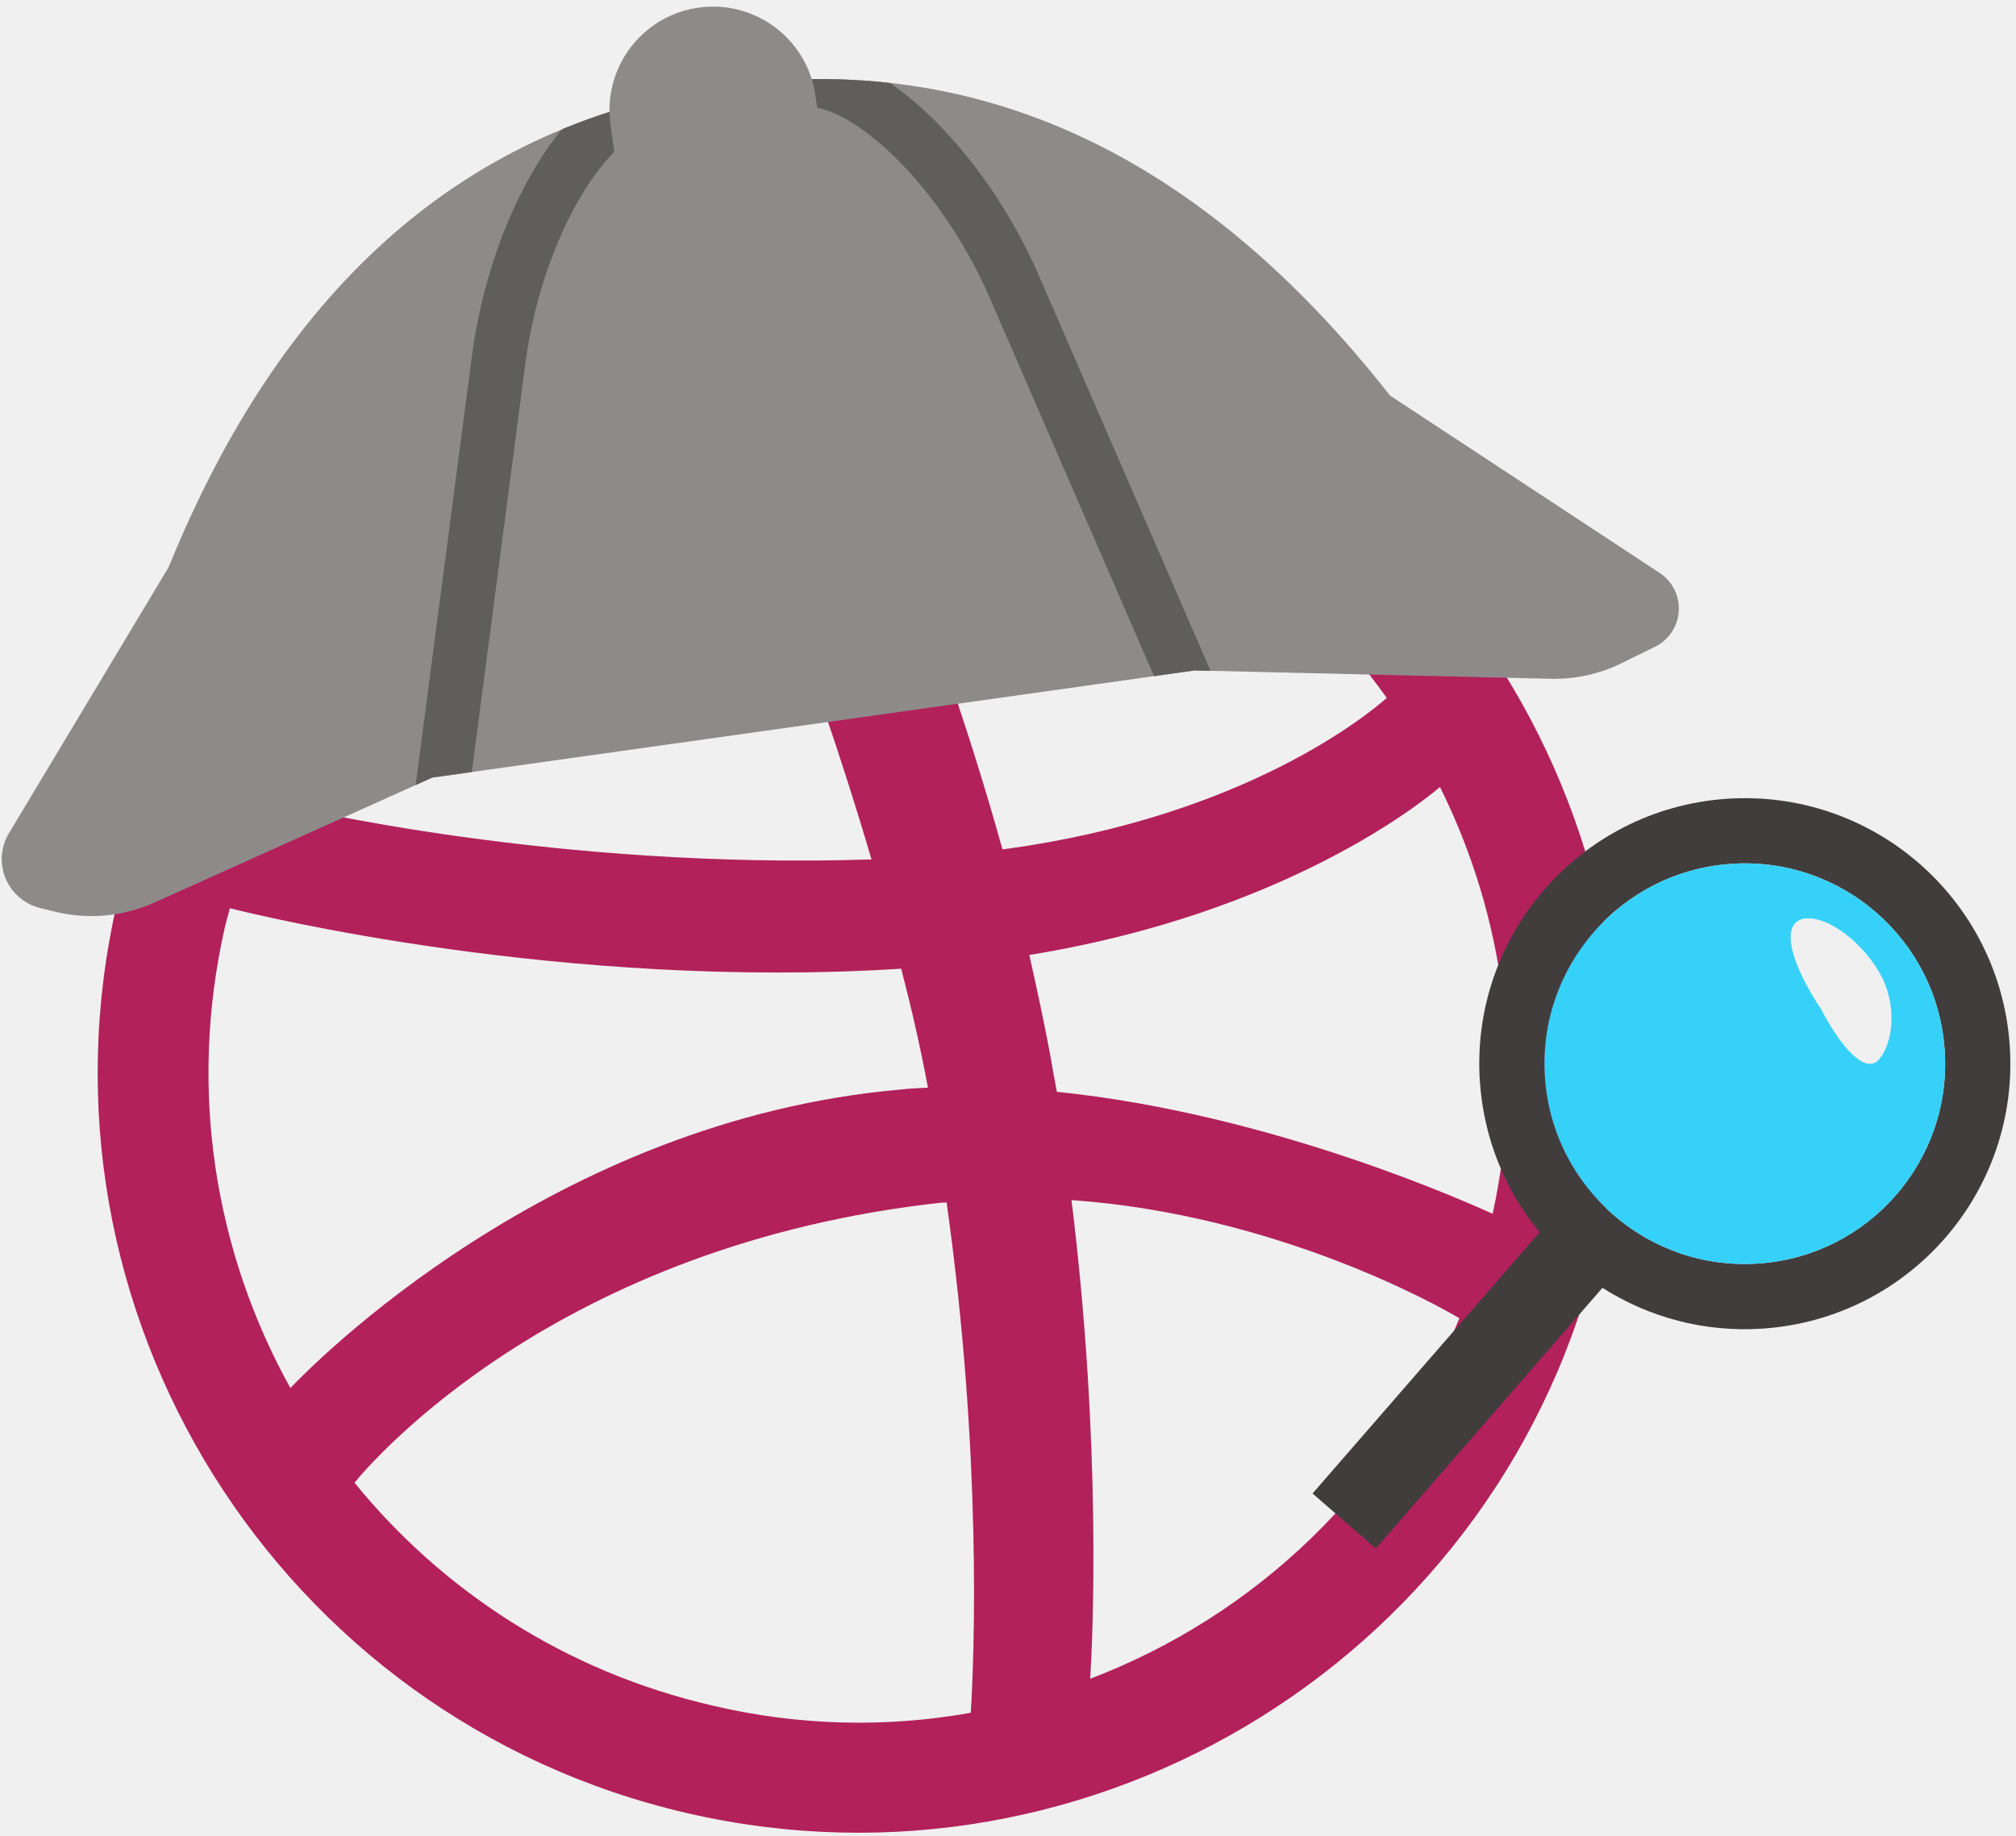
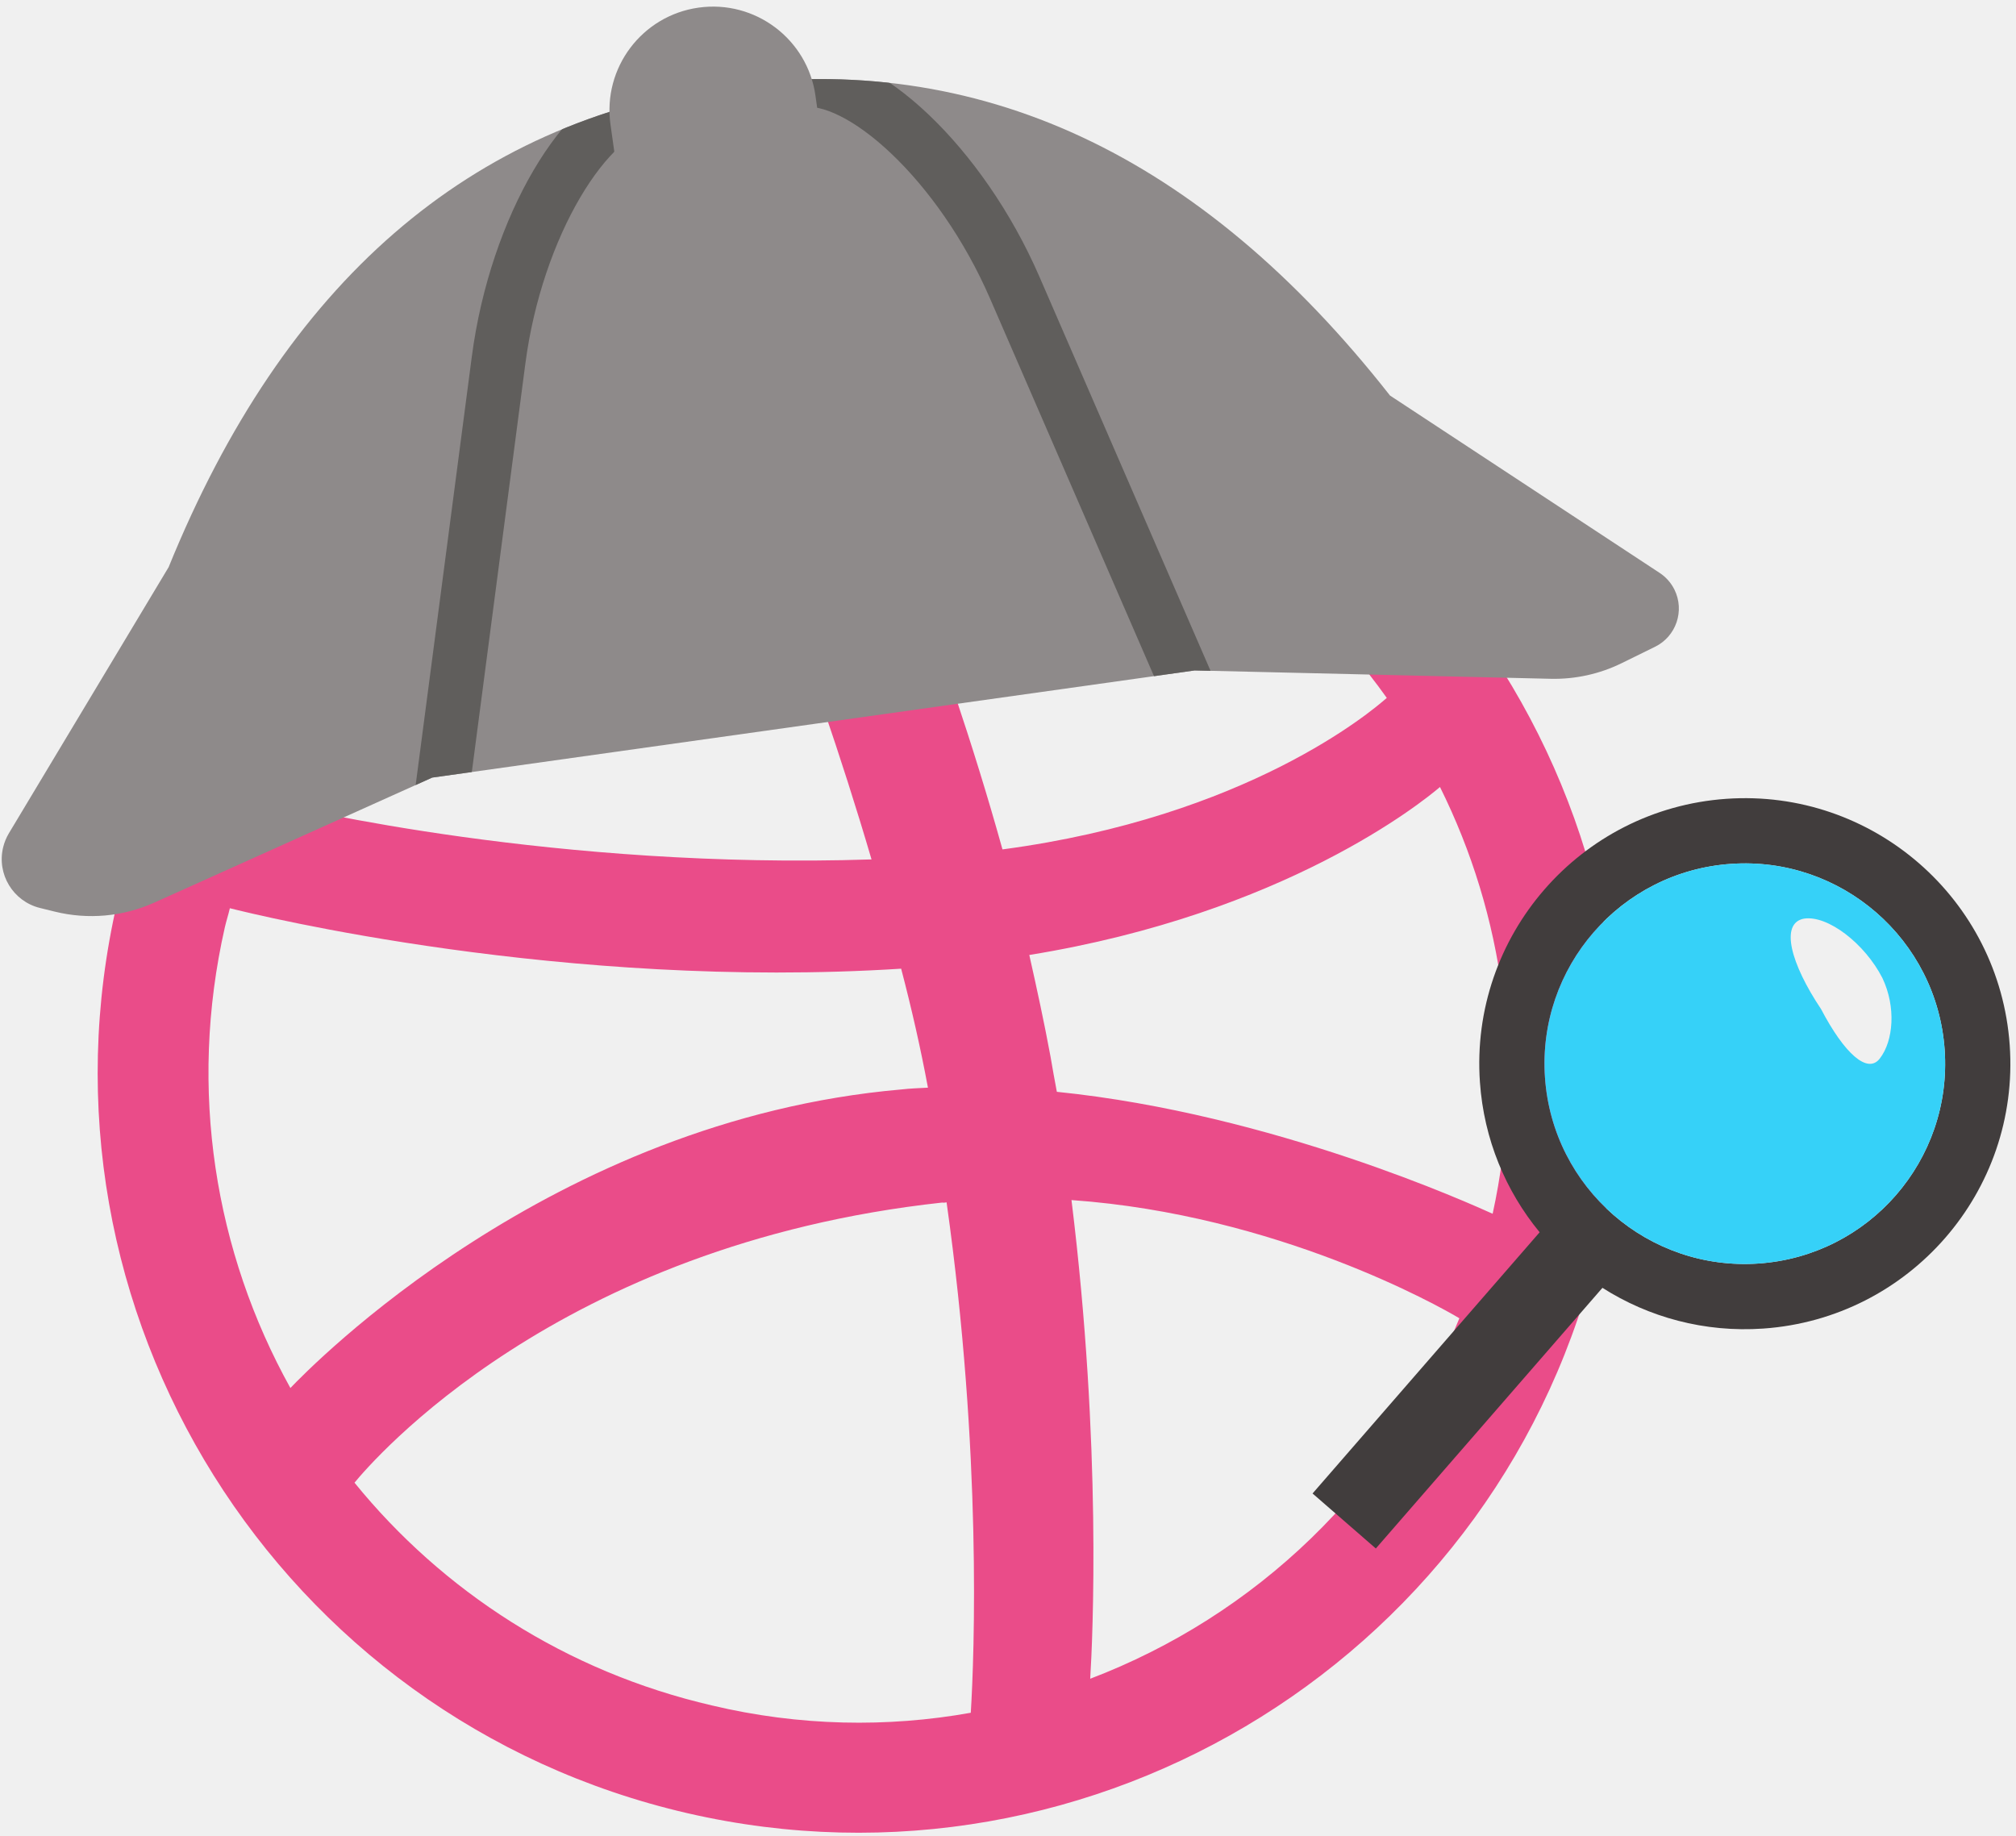
<svg xmlns="http://www.w3.org/2000/svg" xmlns:xlink="http://www.w3.org/1999/xlink" width="224" height="204" viewBox="0 0 224 204">
  <defs>
    <path id="sherlock_dribbble-a" d="M92.058,71.607 L134.83,71.607 L173.871,78.031 C176.568,78.475 179.332,78.262 181.93,77.41 L185.853,76.123 C188.339,75.308 189.693,72.631 188.878,70.145 C188.614,69.342 188.14,68.623 187.505,68.065 L160.577,44.375 C143.435,14.831 120.615,0.04 92.115,8.0057647e-05 C92.096,0 92.077,6.66966867e-06 92.058,2.0009006e-05 C92.038,6.66923153e-06 92.019,0 92,0 C63.5,0.04 40.68,14.831 23.538,44.375 L1.847,71.187 C1.497,71.621 1.213,72.105 1.005,72.623 C-0.144,75.487 1.248,78.741 4.112,79.89 L5.694,80.524 C9.222,81.938 13.121,82.13 16.77,81.068 L16.77,81.068 L49.285,71.607 L92.058,71.607 Z" />
  </defs>
  <g fill="none" fill-rule="evenodd" transform="translate(-12 -13)">
-     <g fill-rule="nonzero" transform="rotate(13 -114.033 208.665)">
+     <g transform="rotate(13 -114.033 208.665)">
      <path d="M84.485,5.611 C128.048,5.611 163.294,40.864 163.294,84.368 C163.294,127.872 128.048,163.191 84.485,163.191 C40.923,163.191 5.676,127.938 5.676,84.434 C5.676,40.93 40.923,5.611 84.485,5.611 Z" />
-       <path fill="#B2215A" d="M84.485,168.802 C37.886,168.802 0,130.975 0,84.434 C0,37.827 37.886,0 84.485,0 C131.084,0 168.971,37.827 168.971,84.368 C168.971,130.909 131.084,168.802 84.485,168.802 Z M155.704,95.921 C153.262,95.129 133.394,89.253 110.755,92.818 C120.193,118.696 124.022,139.821 124.748,144.178 C140.985,133.286 152.536,115.989 155.704,95.921 Z M112.669,150.846 C111.613,144.508 107.389,122.459 97.29,96.185 C97.158,96.251 96.96,96.317 96.828,96.317 C56.103,110.51 41.517,138.699 40.197,141.339 C52.407,150.846 67.786,156.523 84.485,156.523 C94.452,156.589 104.022,154.543 112.669,150.846 L112.669,150.846 Z M30.89,132.691 C32.54,129.919 52.341,97.175 89.568,85.094 C90.492,84.764 91.482,84.5 92.406,84.236 C90.624,80.143 88.644,76.05 86.531,72.023 C50.493,82.784 15.511,82.321 12.343,82.255 C12.343,82.982 12.277,83.708 12.277,84.434 C12.343,102.984 19.339,119.884 30.89,132.691 Z M13.861,69.713 C17.095,69.779 46.797,69.911 80.591,60.932 C68.644,39.675 55.707,21.851 53.859,19.277 C33.596,28.783 18.547,47.399 13.861,69.713 Z M67.588,14.391 C69.568,17.032 82.703,34.856 94.518,56.575 C120.193,46.937 131.018,32.414 132.338,30.565 C119.599,19.277 102.834,12.411 84.485,12.411 C78.677,12.411 73.001,13.137 67.588,14.391 Z M140.325,38.883 C138.807,40.93 126.728,56.443 100.062,67.336 C101.712,70.769 103.362,74.268 104.881,77.766 C105.409,79.021 105.937,80.275 106.465,81.463 C130.49,78.427 154.318,83.312 156.694,83.774 C156.496,66.808 150.423,51.162 140.325,38.883 Z" />
+       <path fill="#EA4C89" fill-rule="nonzero" d="M84.485,168.802 C37.886,168.802 0,130.975 0,84.434 C0,37.827 37.886,0 84.485,0 C131.084,0 168.971,37.827 168.971,84.368 C168.971,130.909 131.084,168.802 84.485,168.802 Z M155.704,95.921 C153.262,95.129 133.394,89.253 110.755,92.818 C120.193,118.696 124.022,139.821 124.748,144.178 C140.985,133.286 152.536,115.989 155.704,95.921 Z M112.669,150.846 C111.613,144.508 107.389,122.459 97.29,96.185 C97.158,96.251 96.96,96.317 96.828,96.317 C56.103,110.51 41.517,138.699 40.197,141.339 C52.407,150.846 67.786,156.523 84.485,156.523 C94.452,156.589 104.022,154.543 112.669,150.846 L112.669,150.846 Z M30.89,132.691 C32.54,129.919 52.341,97.175 89.568,85.094 C90.492,84.764 91.482,84.5 92.406,84.236 C90.624,80.143 88.644,76.05 86.531,72.023 C50.493,82.784 15.511,82.321 12.343,82.255 C12.343,82.982 12.277,83.708 12.277,84.434 C12.343,102.984 19.339,119.884 30.89,132.691 Z M13.861,69.713 C17.095,69.779 46.797,69.911 80.591,60.932 C68.644,39.675 55.707,21.851 53.859,19.277 C33.596,28.783 18.547,47.399 13.861,69.713 Z M67.588,14.391 C69.568,17.032 82.703,34.856 94.518,56.575 C120.193,46.937 131.018,32.414 132.338,30.565 C119.599,19.277 102.834,12.411 84.485,12.411 C78.677,12.411 73.001,13.137 67.588,14.391 Z M140.325,38.883 C138.807,40.93 126.728,56.443 100.062,67.336 C101.712,70.769 103.362,74.268 104.881,77.766 C105.409,79.021 105.937,80.275 106.465,81.463 C130.49,78.427 154.318,83.312 156.694,83.774 C156.496,66.808 150.423,51.162 140.325,38.883 Z" />
    </g>
    <g transform="rotate(-8 189.075 13.221)">
      <g transform="translate(0 9)">
+         <path fill="#8E8A8A" fill-rule="nonzero" d="M92.058,71.607 L134.83,71.607 L173.871,78.031 C176.568,78.475 179.332,78.262 181.93,77.41 L185.853,76.123 C188.339,75.308 189.693,72.631 188.878,70.145 C188.614,69.342 188.14,68.623 187.505,68.065 L160.577,44.375 C143.435,14.831 120.615,0.04 92.115,8.0057647e-05 C92.096,0 92.077,6.66966867e-06 92.058,2.0009006e-05 C92.038,6.66923153e-06 92.019,0 92,0 C63.5,0.04 40.68,14.831 23.538,44.375 L1.847,71.187 C1.497,71.621 1.213,72.105 1.005,72.623 C-0.144,75.487 1.248,78.741 4.112,79.89 L5.694,80.524 C9.222,81.938 13.121,82.13 16.77,81.068 L16.77,81.068 L49.285,71.607 L92.058,71.607 Z" />
        <mask id="sherlock_dribbble-b" fill="#fff">
          <use xlink:href="#sherlock_dribbble-a" />
        </mask>
-         <use fill="#8E8A8A" xlink:href="#sherlock_dribbble-a" />
        <path stroke="#605E5C" stroke-width="6" d="M49.31,76.332 L134.69,76.332 L120.952,26.683 C116.946,12.204 107.393,0.587 100.576,0.587 L83.424,0.587 C76.607,0.587 67.054,12.204 63.048,26.683 L49.31,76.332 Z" mask="url(#sherlock_dribbble-b)" />
      </g>
-       <path fill="#8E8A8A" d="M90.5,0 L90.5,0 L90.5,0 C96.851,-1.16671022e-15 102,5.149 102,11.5 L102,15 L79,15 L79,11.5 L79,11.5 C79,5.149 84.149,1.16671022e-15 90.5,0 Z" />
+       <path fill="#8E8A8A" fill-rule="nonzero" d="M90.5,0 L90.5,0 L90.5,0 C96.851,-1.16671022e-15 102,5.149 102,11.5 L102,15 L79,15 L79,11.5 L79,11.5 C79,5.149 84.149,1.16671022e-15 90.5,0 Z" />
    </g>
-     <g transform="rotate(-4 1584.635 -2133.578)">
+     <g fill-rule="nonzero" transform="rotate(-4 1584.635 -2133.578)">
      <path fill="#413D3D" d="M33.726,53.247 L6.588,80.385 L-3.55271368e-14,73.797 L27.196,46.601 C23.761,41.778 21.74,35.877 21.74,29.505 C21.74,13.21 34.95,0 51.245,0 C67.54,0 80.749,13.21 80.749,29.505 C80.749,45.799 67.54,59.009 51.245,59.009 C44.685,59.009 38.625,56.868 33.726,53.247 Z M51.245,51.762 C63.537,51.762 73.503,41.797 73.503,29.505 C73.503,17.212 63.537,7.247 51.245,7.247 C38.952,7.247 28.987,17.212 28.987,29.505 C28.987,41.797 38.952,51.762 51.245,51.762 Z" />
      <path fill="#36D1F8" d="M51.245,51.762 C38.952,51.762 28.987,41.797 28.987,29.505 C28.987,17.212 38.952,7.247 51.245,7.247 C63.537,7.247 73.503,17.212 73.503,29.505 C73.503,41.797 63.537,51.762 51.245,51.762 Z M66.263,29.959 C67.895,28.122 68.462,24.397 67.16,21.076 C65.476,17.127 61.602,13.664 58.924,13.883 C56.2,14.204 57.102,18.77 60.121,24.048 C62.348,29.14 64.779,31.679 66.263,29.959 Z" />
    </g>
  </g>
</svg>
